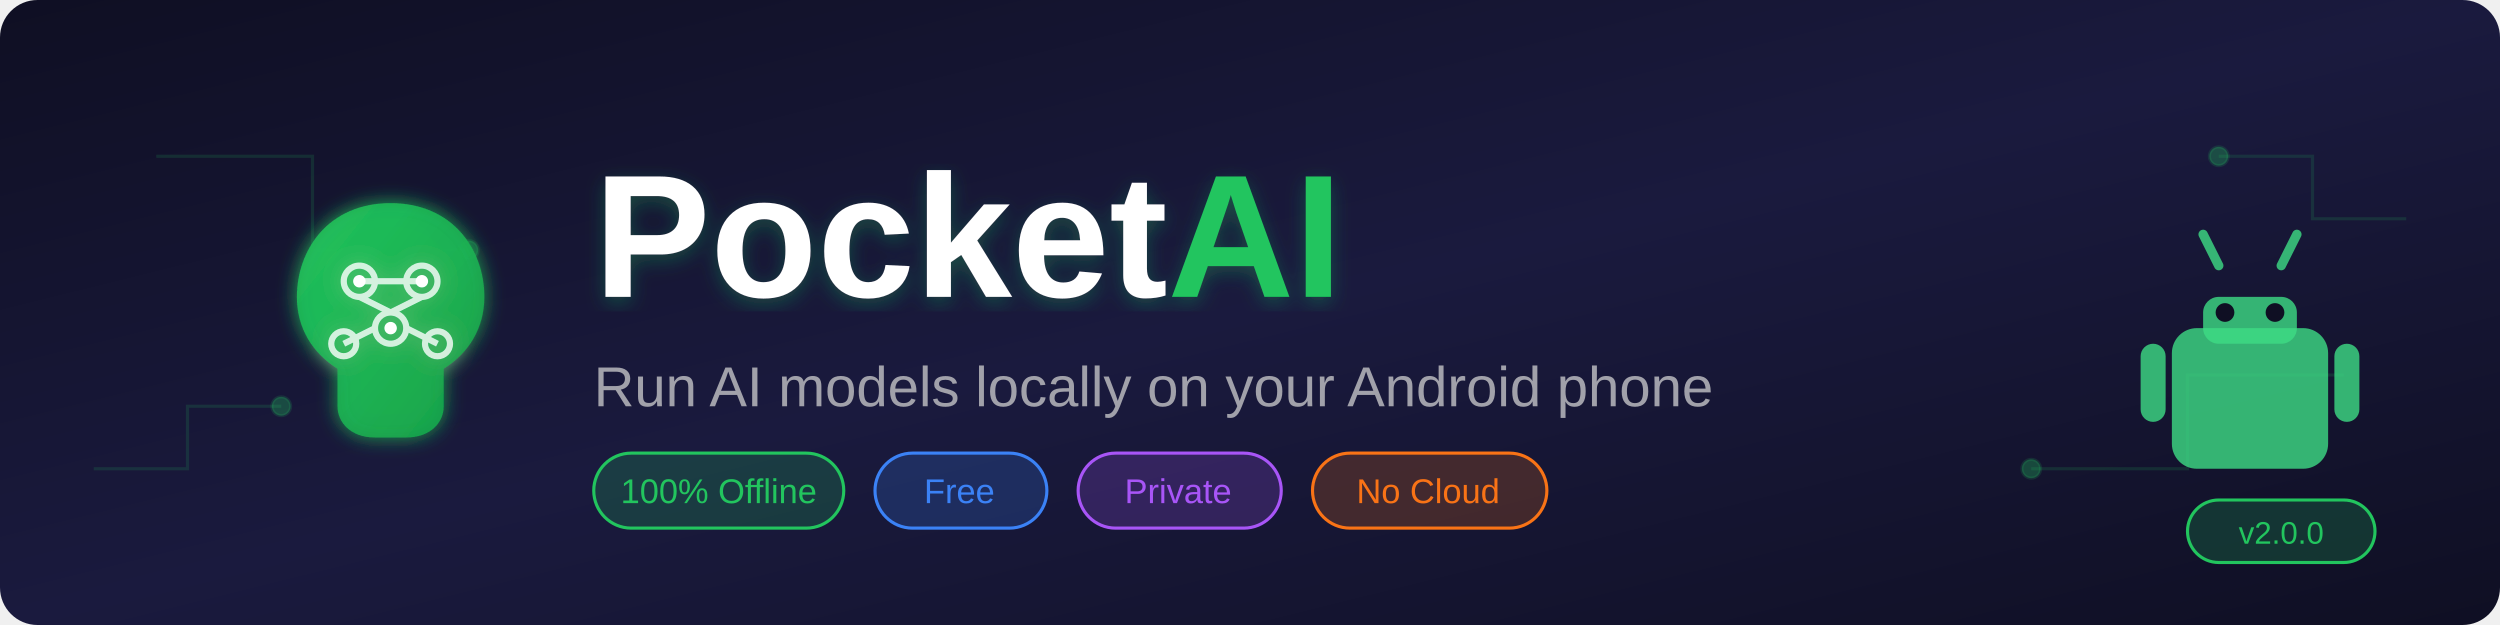
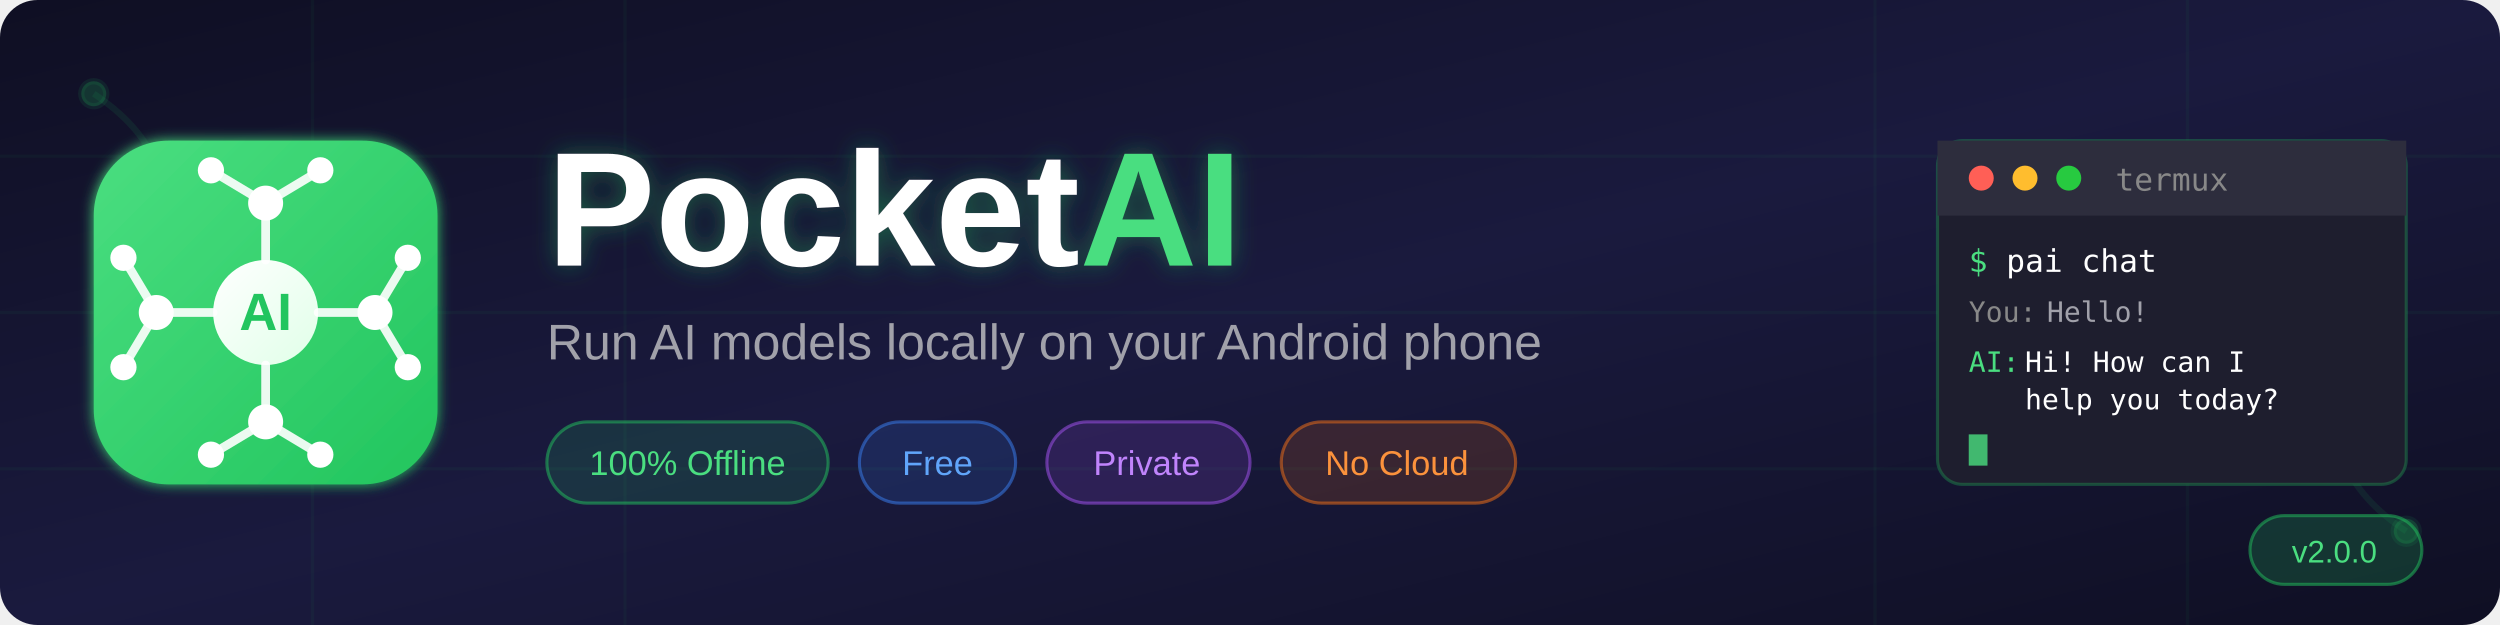
<svg xmlns="http://www.w3.org/2000/svg" viewBox="0 0 800 200">
  <defs>
    <linearGradient id="bgGradient" x1="0%" y1="0%" x2="100%" y2="100%">
      <stop offset="0%" style="stop-color:#0f0f23;stop-opacity:1" />
      <stop offset="50%" style="stop-color:#1a1a3e;stop-opacity:1" />
      <stop offset="100%" style="stop-color:#0f0f23;stop-opacity:1" />
    </linearGradient>
-     <linearGradient id="iconGradient" x1="0%" y1="0%" x2="100%" y2="100%">
-       <stop offset="0%" style="stop-color:#22c55e;stop-opacity:1" />
-       <stop offset="100%" style="stop-color:#16a34a;stop-opacity:1" />
+     <linearGradient id="logoGrad" x1="0%" y1="0%" x2="100%" y2="100%">
+       <stop offset="0%" style="stop-color:#4ade80;stop-opacity:1" />
+       <stop offset="100%" style="stop-color:#22c55e;stop-opacity:1" />
+     </linearGradient>
+     <linearGradient id="brainGrad" x1="0%" y1="0%" x2="100%" y2="100%">
+       <stop offset="0%" style="stop-color:#ffffff;stop-opacity:1" />
+       <stop offset="100%" style="stop-color:#e0ffe8;stop-opacity:1" />
    </linearGradient>
    <filter id="glow" x="-50%" y="-50%" width="200%" height="200%">
-       <feGaussianBlur stdDeviation="3" result="coloredBlur" />
+       <feGaussianBlur stdDeviation="2" result="coloredBlur" />
      <feMerge>
        <feMergeNode in="coloredBlur" />
        <feMergeNode in="SourceGraphic" />
      </feMerge>
    </filter>
-     <filter id="textShadow" x="-10%" y="-10%" width="120%" height="120%">
-       <feDropShadow dx="0" dy="2" stdDeviation="3" flood-color="#22c55e" flood-opacity="0.3" />
+     <filter id="textGlow" x="-20%" y="-20%" width="140%" height="140%">
+       <feDropShadow dx="0" dy="0" stdDeviation="4" flood-color="#22c55e" flood-opacity="0.4" />
    </filter>
  </defs>
  <rect width="800" height="200" fill="url(#bgGradient)" rx="12" ry="12" />
-   <g stroke="#22c55e" stroke-opacity="0.15" stroke-width="1" fill="none">
-     <path d="M 50 50 L 100 50 L 100 80 L 150 80" />
-     <path d="M 650 150 L 700 150 L 700 120 L 750 120" />
-     <path d="M 30 150 L 60 150 L 60 130 L 90 130" />
-     <path d="M 710 50 L 740 50 L 740 70 L 770 70" />
-     <circle cx="150" cy="80" r="3" fill="#22c55e" fill-opacity="0.3" />
-     <circle cx="650" cy="150" r="3" fill="#22c55e" fill-opacity="0.3" />
-     <circle cx="90" cy="130" r="3" fill="#22c55e" fill-opacity="0.3" />
-     <circle cx="710" cy="50" r="3" fill="#22c55e" fill-opacity="0.3" />
+   <g stroke="#22c55e" stroke-opacity="0.05" stroke-width="1">
+     <line x1="0" y1="50" x2="800" y2="50" />
+     <line x1="0" y1="100" x2="800" y2="100" />
+     <line x1="0" y1="150" x2="800" y2="150" />
+     <line x1="100" y1="0" x2="100" y2="200" />
+     <line x1="200" y1="0" x2="200" y2="200" />
+     <line x1="600" y1="0" x2="600" y2="200" />
+     <line x1="700" y1="0" x2="700" y2="200" />
  </g>
-   <g transform="translate(80, 55)" filter="url(#glow)">
-     <path d="M45 10 C25 10 15 25 15 40 C15 50 20 58 28 63 L28 75 C28 80 32 85 40 85 L50 85 C58 85 62 80 62 75 L62 63 C70 58 75 50 75 40 C75 25 65 10 45 10 Z" fill="url(#iconGradient)" opacity="0.9" />
-     <g stroke="#fff" stroke-width="2" fill="none" opacity="0.8">
-       <circle cx="35" cy="35" r="5" />
-       <circle cx="55" cy="35" r="5" />
-       <circle cx="45" cy="50" r="5" />
-       <circle cx="30" cy="55" r="4" />
-       <circle cx="60" cy="55" r="4" />
-       <line x1="35" y1="40" x2="45" y2="45" />
-       <line x1="55" y1="40" x2="45" y2="45" />
-       <line x1="30" y1="55" x2="40" y2="50" />
-       <line x1="60" y1="55" x2="50" y2="50" />
-       <line x1="35" y1="35" x2="55" y2="35" />
+   <g stroke="#22c55e" stroke-opacity="0.1" stroke-width="2" fill="none">
+     <path d="M 30 30 Q 60 50 50 80" />
+     <path d="M 770 170 Q 740 150 750 120" />
+     <circle cx="30" cy="30" r="4" fill="#22c55e" fill-opacity="0.2" />
+     <circle cx="50" cy="80" r="3" fill="#22c55e" fill-opacity="0.2" />
+     <circle cx="770" cy="170" r="4" fill="#22c55e" fill-opacity="0.2" />
+     <circle cx="750" cy="120" r="3" fill="#22c55e" fill-opacity="0.2" />
+   </g>
+   <g transform="translate(85, 100)" filter="url(#glow)">
+     <rect x="-55" y="-55" width="110" height="110" rx="24" ry="24" fill="url(#logoGrad)" />
+     <g transform="scale(0.35)">
+       <circle cx="0" cy="0" r="48" fill="url(#brainGrad)" />
+       <g stroke="#ffffff" stroke-width="8" stroke-linecap="round" fill="none" opacity="0.9">
+         <line x1="0" y1="-48" x2="0" y2="-100" />
+         <line x1="0" y1="-100" x2="-50" y2="-130" />
+         <line x1="0" y1="-100" x2="50" y2="-130" />
+         <line x1="0" y1="48" x2="0" y2="100" />
+         <line x1="0" y1="100" x2="-50" y2="130" />
+         <line x1="0" y1="100" x2="50" y2="130" />
+         <line x1="-48" y1="0" x2="-100" y2="0" />
+         <line x1="-100" y1="0" x2="-130" y2="-50" />
+         <line x1="-100" y1="0" x2="-130" y2="50" />
+         <line x1="48" y1="0" x2="100" y2="0" />
+         <line x1="100" y1="0" x2="130" y2="-50" />
+         <line x1="100" y1="0" x2="130" y2="50" />
+       </g>
+       <g fill="#ffffff">
+         <circle cx="0" cy="-100" r="16" />
+         <circle cx="-50" cy="-130" r="12" />
+         <circle cx="50" cy="-130" r="12" />
+         <circle cx="0" cy="100" r="16" />
+         <circle cx="-50" cy="130" r="12" />
+         <circle cx="50" cy="130" r="12" />
+         <circle cx="-100" cy="0" r="16" />
+         <circle cx="-130" cy="-50" r="12" />
+         <circle cx="-130" cy="50" r="12" />
+         <circle cx="100" cy="0" r="16" />
+         <circle cx="130" cy="-50" r="12" />
+         <circle cx="130" cy="50" r="12" />
+       </g>
+       <text x="0" y="16" font-family="Arial, sans-serif" font-size="48" font-weight="bold" fill="#22c55e" text-anchor="middle">AI</text>
    </g>
-     <circle cx="35" cy="35" r="2" fill="#fff" />
-     <circle cx="55" cy="35" r="2" fill="#fff" />
-     <circle cx="45" cy="50" r="2" fill="#fff" />
  </g>
-   <text x="190" y="95" font-family="Arial, sans-serif" font-size="56" font-weight="bold" fill="#ffffff" filter="url(#textShadow)">
-     Pocket<tspan fill="#22c55e">AI</tspan>
-   </text>
-   <text x="190" y="130" font-family="Arial, sans-serif" font-size="18" fill="#a1a1aa">
+   <g filter="url(#textGlow)">
+     <text x="175" y="85" font-family="Arial, sans-serif" font-size="52" font-weight="bold" fill="#ffffff">
+       Pocket<tspan fill="#4ade80">AI</tspan>
+     </text>
+   </g>
+   <text x="175" y="115" font-family="Arial, sans-serif" font-size="16" fill="#a1a1aa">
    Run AI models locally on your Android phone
  </text>
-   <g transform="translate(190, 145)">
-     <rect x="0" y="0" width="80" height="24" rx="12" fill="#22c55e" fill-opacity="0.2" stroke="#22c55e" stroke-width="1" />
-     <text x="40" y="16" font-family="Arial, sans-serif" font-size="11" fill="#22c55e" text-anchor="middle">100% Offline</text>
-     <rect x="90" y="0" width="55" height="24" rx="12" fill="#3b82f6" fill-opacity="0.2" stroke="#3b82f6" stroke-width="1" />
-     <text x="117" y="16" font-family="Arial, sans-serif" font-size="11" fill="#3b82f6" text-anchor="middle">Free</text>
-     <rect x="155" y="0" width="65" height="24" rx="12" fill="#a855f7" fill-opacity="0.2" stroke="#a855f7" stroke-width="1" />
-     <text x="187" y="16" font-family="Arial, sans-serif" font-size="11" fill="#a855f7" text-anchor="middle">Private</text>
-     <rect x="230" y="0" width="75" height="24" rx="12" fill="#f97316" fill-opacity="0.2" stroke="#f97316" stroke-width="1" />
-     <text x="267" y="16" font-family="Arial, sans-serif" font-size="11" fill="#f97316" text-anchor="middle">No Cloud</text>
+   <g transform="translate(175, 135)">
+     <rect x="0" y="0" width="90" height="26" rx="13" fill="#22c55e" fill-opacity="0.15" stroke="#22c55e" stroke-opacity="0.5" stroke-width="1" />
+     <text x="45" y="17" font-family="Arial, sans-serif" font-size="11" fill="#4ade80" text-anchor="middle" font-weight="500">100% Offline</text>
+     <rect x="100" y="0" width="50" height="26" rx="13" fill="#3b82f6" fill-opacity="0.15" stroke="#3b82f6" stroke-opacity="0.5" stroke-width="1" />
+     <text x="125" y="17" font-family="Arial, sans-serif" font-size="11" fill="#60a5fa" text-anchor="middle" font-weight="500">Free</text>
+     <rect x="160" y="0" width="65" height="26" rx="13" fill="#a855f7" fill-opacity="0.15" stroke="#a855f7" stroke-opacity="0.5" stroke-width="1" />
+     <text x="192" y="17" font-family="Arial, sans-serif" font-size="11" fill="#c084fc" text-anchor="middle" font-weight="500">Private</text>
+     <rect x="235" y="0" width="75" height="26" rx="13" fill="#f97316" fill-opacity="0.15" stroke="#f97316" stroke-opacity="0.5" stroke-width="1" />
+     <text x="272" y="17" font-family="Arial, sans-serif" font-size="11" fill="#fb923c" text-anchor="middle" font-weight="500">No Cloud</text>
  </g>
-   <g transform="translate(680, 70)">
-     <rect x="15" y="35" width="50" height="45" rx="8" fill="#3DDC84" opacity="0.8" />
-     <rect x="25" y="25" width="30" height="15" rx="5" fill="#3DDC84" opacity="0.8" />
-     <circle cx="32" cy="30" r="3" fill="#0f0f23" />
-     <circle cx="48" cy="30" r="3" fill="#0f0f23" />
-     <rect x="5" y="40" width="8" height="25" rx="4" fill="#3DDC84" opacity="0.8" />
-     <rect x="67" y="40" width="8" height="25" rx="4" fill="#3DDC84" opacity="0.8" />
-     <line x1="30" y1="15" x2="25" y2="5" stroke="#3DDC84" stroke-width="3" stroke-linecap="round" opacity="0.8" />
-     <line x1="50" y1="15" x2="55" y2="5" stroke="#3DDC84" stroke-width="3" stroke-linecap="round" opacity="0.8" />
+   <g transform="translate(620, 45)">
+     <rect x="0" y="0" width="150" height="110" rx="8" ry="8" fill="#1e1e2e" stroke="#22c55e" stroke-opacity="0.3" stroke-width="1" />
+     <rect x="0" y="0" width="150" height="24" rx="8" ry="0" fill="#2d2d3d" />
+     <circle cx="14" cy="12" r="4" fill="#ff5f56" />
+     <circle cx="28" cy="12" r="4" fill="#ffbd2e" />
+     <circle cx="42" cy="12" r="4" fill="#27ca40" />
+     <text x="75" y="16" font-family="monospace" font-size="10" fill="#888" text-anchor="middle">termux</text>
+     <text x="10" y="42" font-family="monospace" font-size="10" fill="#4ade80">$</text>
+     <text x="22" y="42" font-family="monospace" font-size="10" fill="#fff">pai chat</text>
+     <text x="10" y="58" font-family="monospace" font-size="9" fill="#888">You:</text>
+     <text x="35" y="58" font-family="monospace" font-size="9" fill="#a1a1aa">Hello!</text>
+     <text x="10" y="74" font-family="monospace" font-size="9" fill="#4ade80">AI:</text>
+     <text x="28" y="74" font-family="monospace" font-size="9" fill="#fff">Hi! How can I</text>
+     <text x="28" y="86" font-family="monospace" font-size="9" fill="#fff">help you today?</text>
+     <rect x="10" y="94" width="6" height="10" fill="#4ade80" opacity="0.8" />
  </g>
-   <g transform="translate(700, 160)">
-     <rect x="0" y="0" width="60" height="20" rx="10" fill="#22c55e" fill-opacity="0.2" stroke="#22c55e" stroke-width="1" />
-     <text x="30" y="14" font-family="Arial, sans-serif" font-size="10" fill="#22c55e" text-anchor="middle">v2.0.0</text>
+   <g transform="translate(720, 165)">
+     <rect x="0" y="0" width="55" height="22" rx="11" fill="#22c55e" fill-opacity="0.2" stroke="#22c55e" stroke-opacity="0.5" stroke-width="1" />
+     <text x="27" y="15" font-family="Arial, sans-serif" font-size="10" fill="#4ade80" text-anchor="middle" font-weight="500">v2.0.0</text>
  </g>
</svg>
